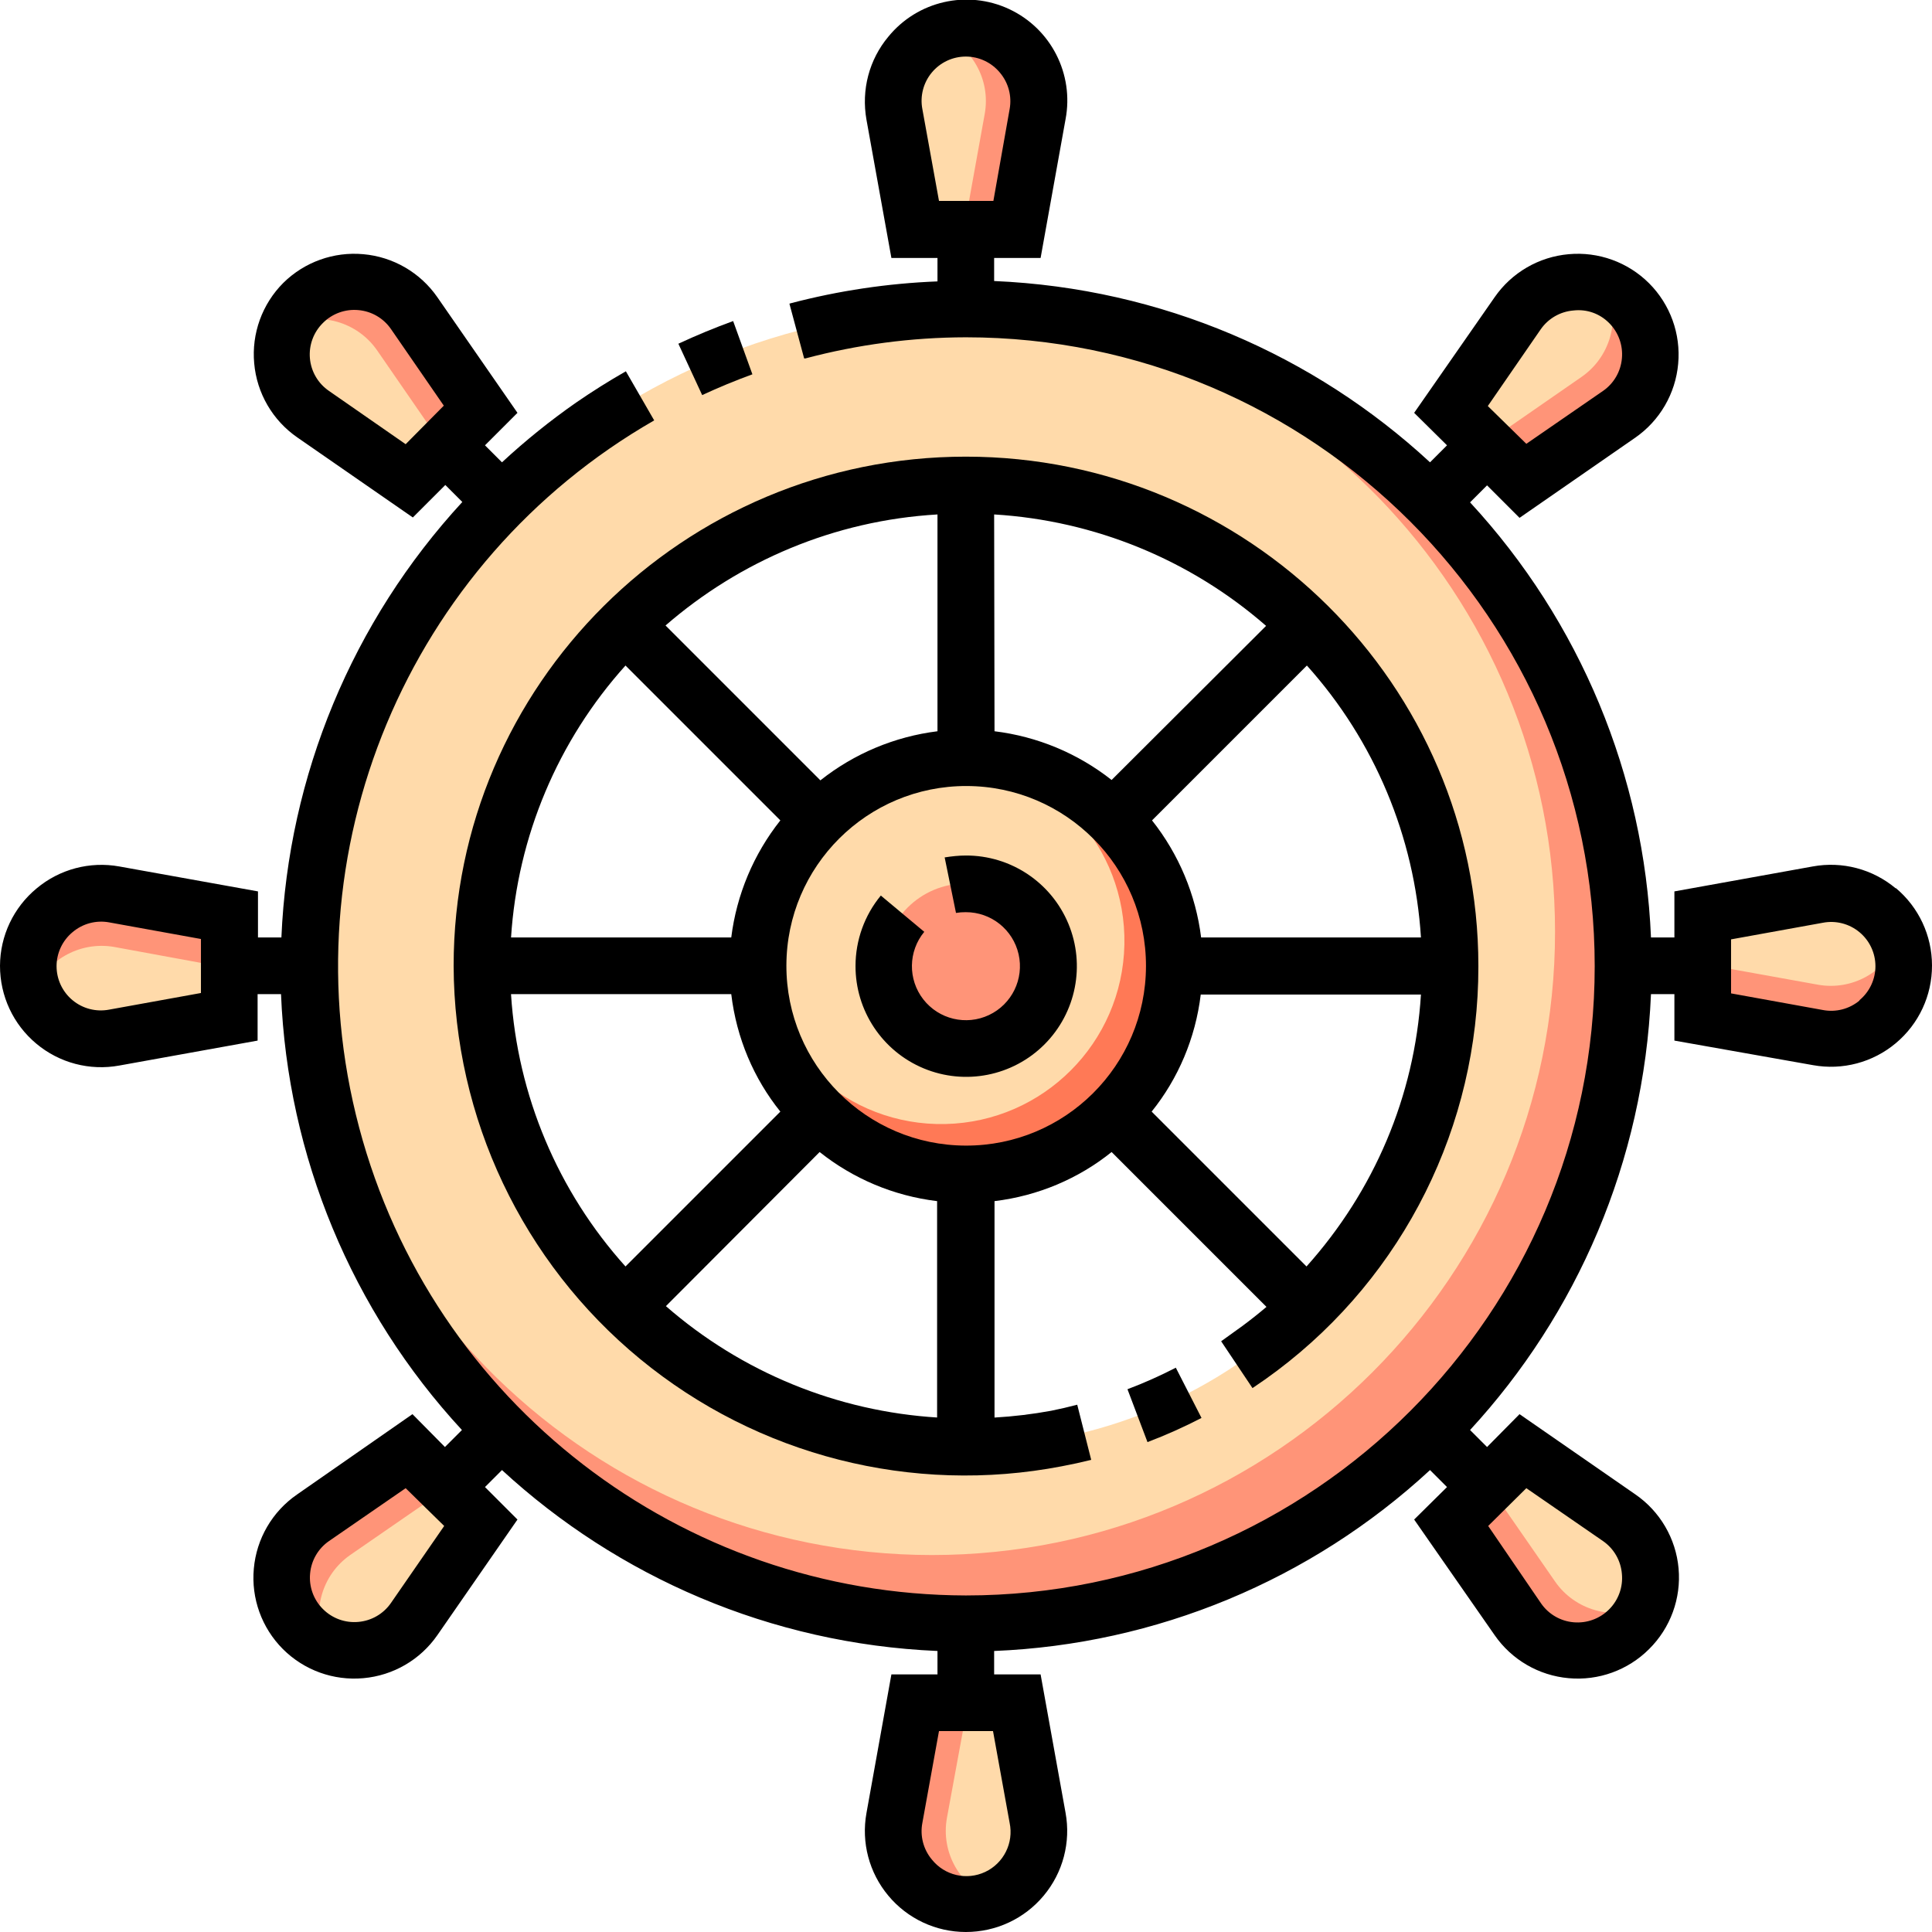
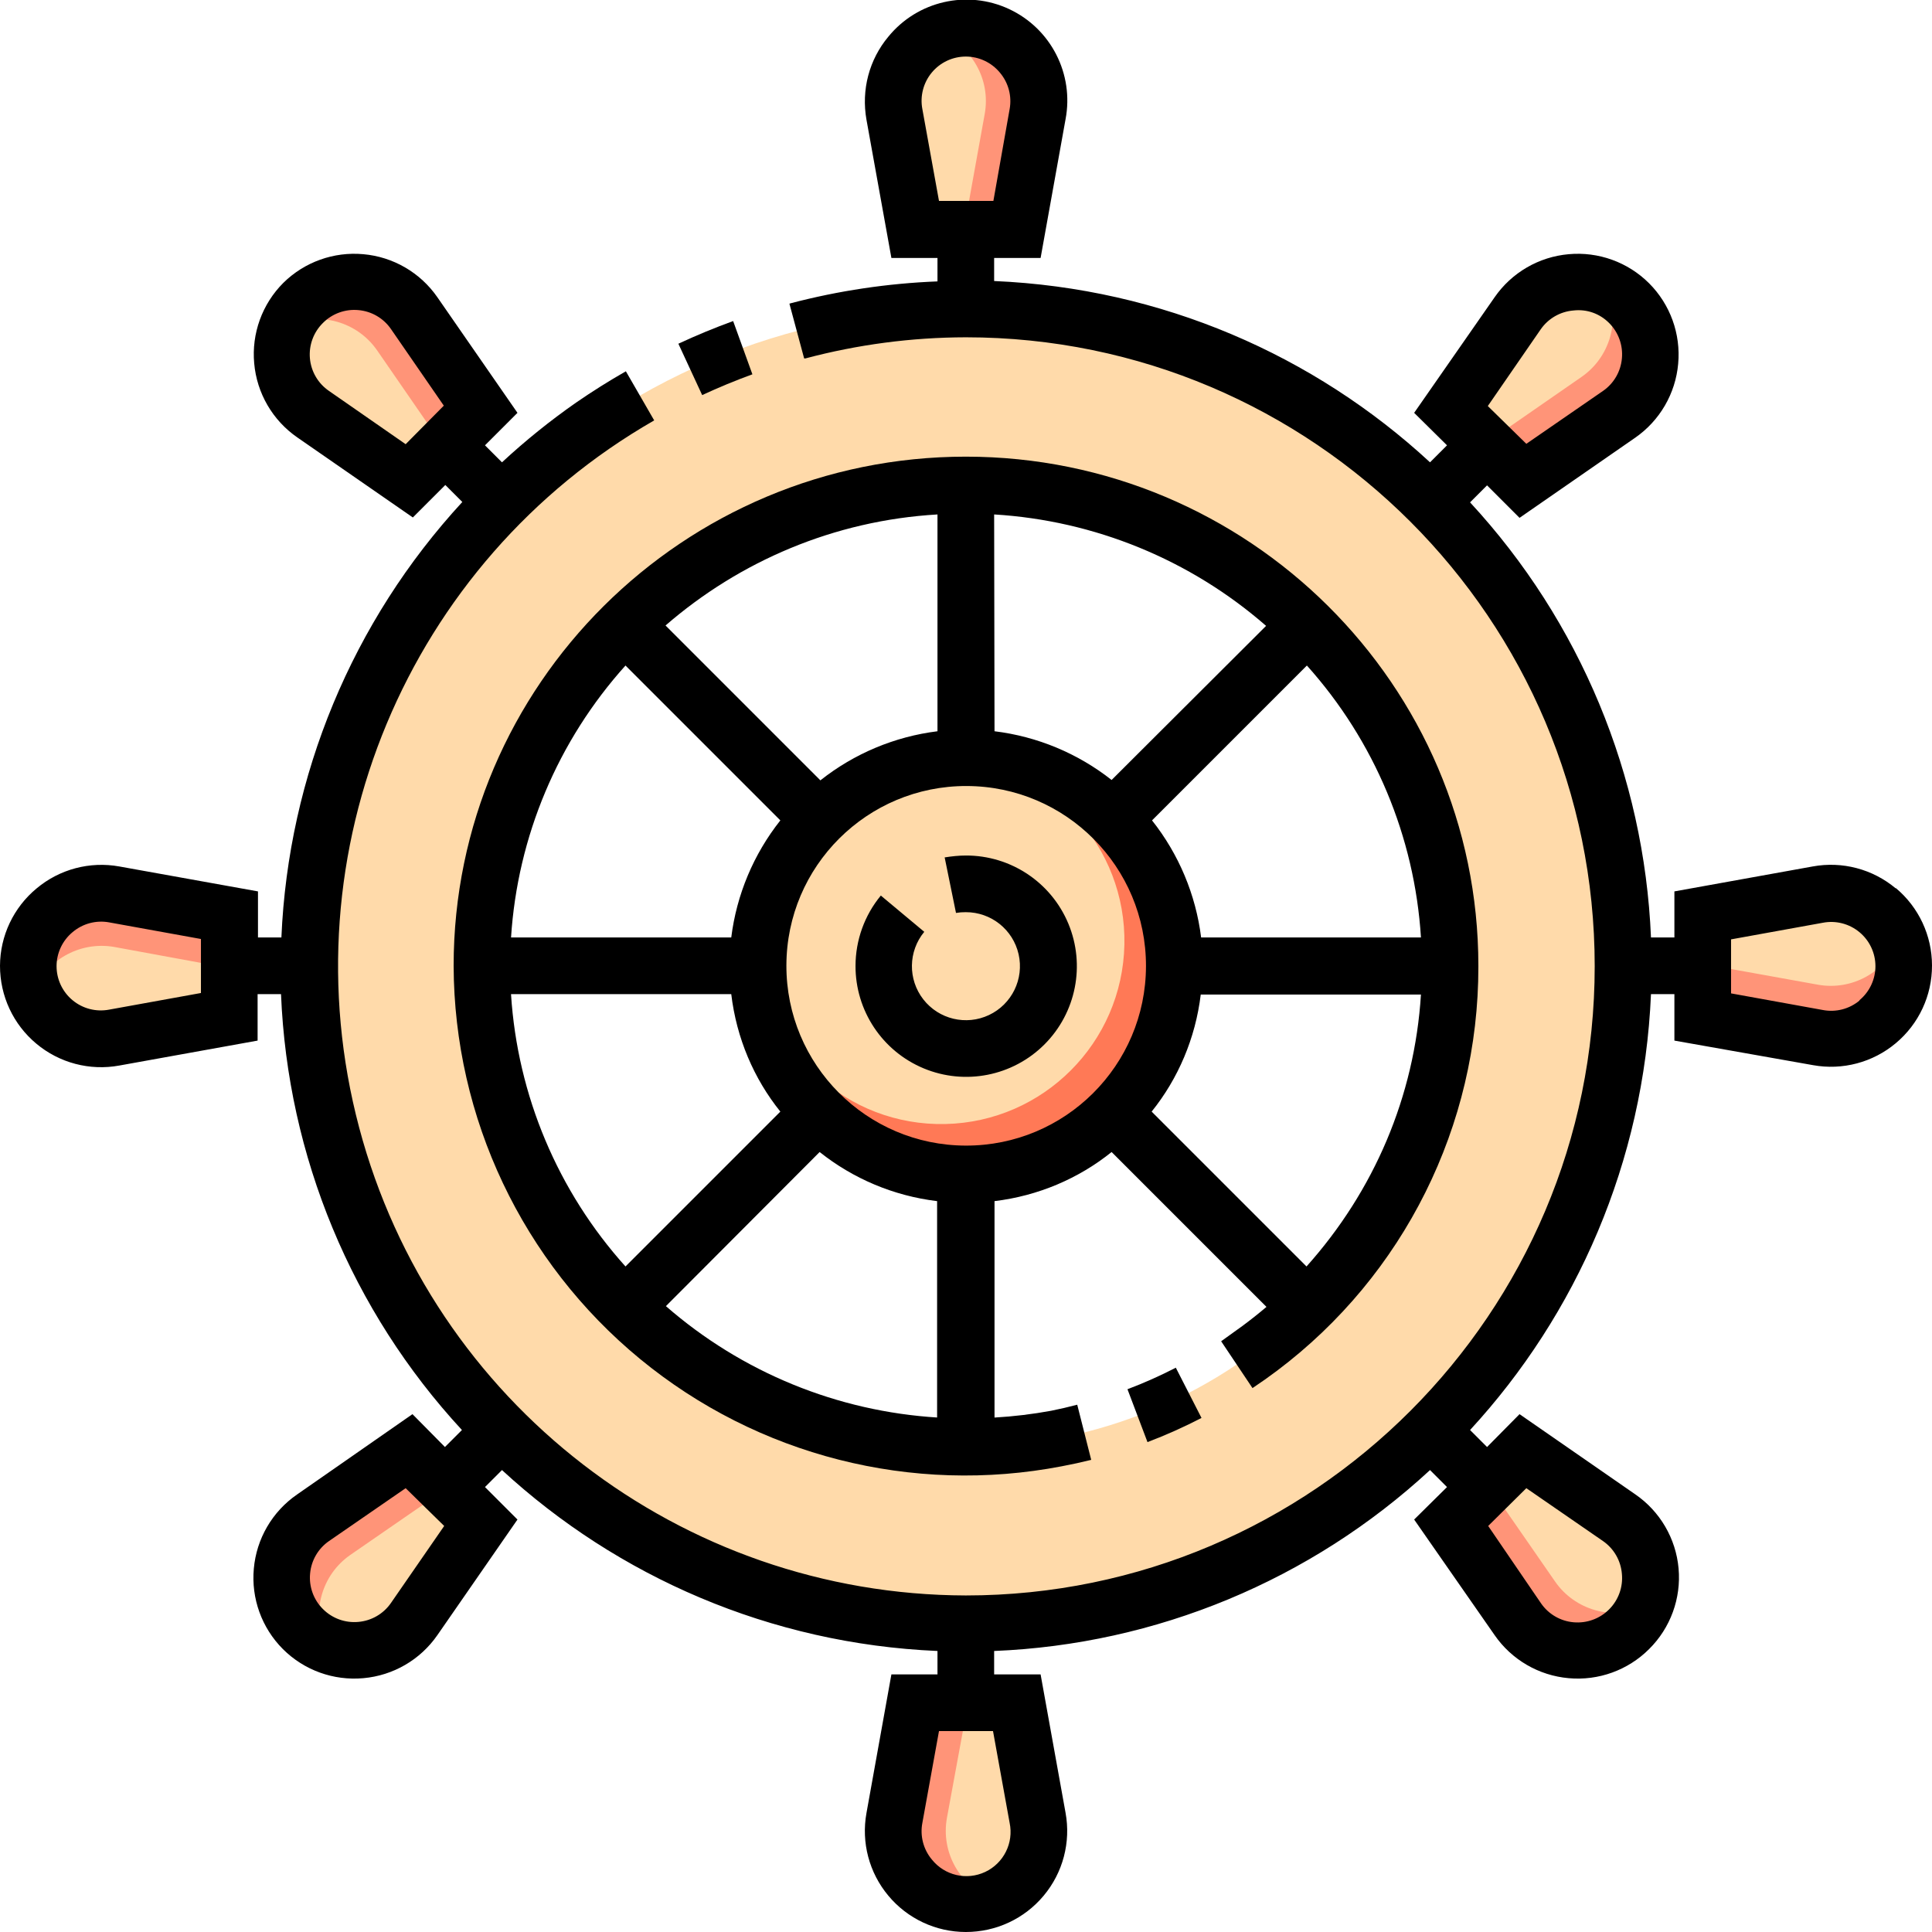
<svg xmlns="http://www.w3.org/2000/svg" height="512" viewBox="0 0 511.5 511.5" width="512">
  <path d="M269.2 60.7h-27l-5.4-30.5a19.3 19.3 0 1137.9 0z" fill="#ffdaaa" />
  <path d="M255.7 7.5c-2.4 0-4.8.5-7 1.3 8.3 3.2 13.7 12 12 21.4l-5.5 30.5h14l5.5-30.5c2.1-11.8-7-22.7-19-22.7z" fill="#ff9478" />
  <path d="M127.3 108.3l-19 19-25.5-17.6a19.3 19.3 0 1126.9-26.9z" fill="#ffdaaa" />
  <path d="M80.2 80.2a19.2 19.2 0 00-4 5.9 19.3 19.3 0 0123.6 6.6l17.6 25.5 10-10-17.7-25.4a19.3 19.3 0 00-29.5-2.6z" fill="#ff9478" />
  <path d="M60.7 242.3v26.9l-30.5 5.5a19.3 19.3 0 110-38z" fill="#ffdaaa" />
  <path d="M7.5 255.7c0 2.5.5 4.9 1.3 7 3.2-8.2 12-13.6 21.4-12l30.5 5.6v-14l-30.5-5.5a19.3 19.3 0 00-22.7 19z" fill="#ff9478" />
  <path d="M108.3 384.2l19 19-17.6 25.4a19.3 19.3 0 11-26.9-26.8z" fill="#ffdaaa" />
  <path d="M80.2 431.3a19.2 19.2 0 005.9 4 19.3 19.3 0 016.6-23.6l25.5-17.6-10-10-25.4 17.7a19.3 19.3 0 00-2.6 29.5z" fill="#ff9478" />
  <path d="M242.3 450.8h26.9l5.5 30.5a19.3 19.3 0 11-38 0z" fill="#ffdaaa" />
  <path d="M255.7 504c2.5 0 4.9-.5 7-1.3a19.3 19.3 0 01-12-21.4l5.6-30.5h-14l-5.5 30.5a19.3 19.3 0 0019 22.7z" fill="#ff9478" />
  <path d="M384.2 403.2l19-19 25.4 17.6a19.3 19.3 0 11-26.8 26.8z" fill="#ffdaaa" />
  <path d="M431.3 431.3a19.2 19.2 0 004-5.9 19.3 19.3 0 01-23.6-6.7l-17.6-25.4-10 9.9 17.7 25.4c6.9 9.9 21 11.2 29.5 2.7z" fill="#ff9478" />
  <path d="M450.8 269.2v-27l30.5-5.4a19.3 19.3 0 110 37.9z" fill="#ffdaaa" />
  <path d="M504 255.7c0-2.4-.5-4.8-1.3-7a19.3 19.3 0 01-21.4 12l-30.5-5.5v14l30.5 5.5c11.8 2.1 22.7-7 22.7-19z" fill="#ff9478" />
  <path d="M403.2 127.3l-19-19 17.6-25.5a19.3 19.3 0 1126.8 26.9z" fill="#ffdaaa" />
  <path d="M431.3 80.2a19.2 19.2 0 00-5.9-4 19.3 19.3 0 01-6.7 23.6l-25.4 17.6 9.9 10 25.4-17.7c9.9-6.9 11.2-21 2.7-29.5z" fill="#ff9478" />
  <circle cx="255.7" cy="255.7" fill="#ffdaaa" r="55.1" />
  <path d="M255.7 200.7h-3.4a48.5 48.5 0 11-51.5 51.6 55.5 55.5 0 00-.1 3.4 55 55 0 1055-55z" fill="#ff7956" />
  <path d="M255.7 429.8c-96 0-174-78.1-174-174s78-174 174-174 174 78 174 174-78 174-174 174zm0-301.4c-70.6 0-128.1 57.1-128.1 127.3S185 383.1 255.7 383.1 384 325.9 384 255.7s-57.5-127.3-128.2-127.3z" fill="#ffdaaa" />
-   <g fill="#ff9478">
-     <path d="M255.7 81.7h-4.5c88.9 2.4 160.5 75.5 160.5 165 0 91-74 165-165 165a165.2 165.2 0 01-165-160.5v4.5c0 96 78 174 174 174s174-78 174-174-78-174-174-174z" />
-     <circle cx="255.7" cy="255.7" r="21.8" />
-   </g>
  <path d="M255.7 226.5c-1.8 0-3.7.2-5.6.5l3 14.7a14.4 14.4 0 012.6-.2 14.3 14.3 0 11-11 5.2l-11.5-9.6a29.3 29.3 0 00-6.7 18.6 29.3 29.3 0 1029.2-29.2z" />
  <path d="M501.9 235.2a26.7 26.7 0 00-22-5.8l-36.6 6.6v12.2h-6.2A180.8 180.8 0 00389.2 133l4.5-4.5 8.6 8.6 30.6-21.2a26.7 26.7 0 0011.4-19.6 26.7 26.7 0 00-7.7-21.3 26.7 26.7 0 00-21.3-7.7 26.7 26.7 0 00-19.6 11.4l-21.3 30.6 8.7 8.6-4.5 4.5c-30.6-28.3-71-46.1-115.4-48v-6.1h12.3l6.6-36.7a26.7 26.7 0 00-46.9-21.9c-5.1 6.1-7.2 14.1-5.8 22l6.6 36.6h12.2v6.2a181 181 0 00-38.9 5.8l-.3.1 3.9 14.5h.3a166.5 166.5 0 0142.5-5.6c91.9 0 166.5 74.7 166.5 166.5s-74.6 166.6-166.5 166.6a166.6 166.6 0 01-82.5-311.1l-7.5-13a183.3 183.3 0 00-13.2 8.3 182.4 182.4 0 00-19.6 15.8l-4.5-4.5 8.6-8.6-21.2-30.6a26.7 26.7 0 00-19.6-11.4A26.7 26.7 0 0075 74.9a26.7 26.7 0 00-7.7 21.3 26.7 26.7 0 0011.4 19.6l30.6 21.2 8.6-8.6 4.5 4.5a181.6 181.6 0 00-47.9 115.3h-6.2V236l-36.7-6.6a26.7 26.7 0 00-21.9 5.8A26.7 26.7 0 000 255.7c0 8 3.5 15.5 9.6 20.6a26.7 26.7 0 0022 5.8l36.6-6.6v-12.3h6.2a180.8 180.8 0 0047.9 115.4l-4.5 4.5-8.6-8.7-30.6 21.3a26.7 26.7 0 00-11.4 19.6 26.7 26.7 0 007.7 21.3 26.7 26.7 0 0021.3 7.7 26.7 26.7 0 0019.6-11.4l21.2-30.6-8.6-8.6 4.5-4.5c30.6 28.2 71 46 115.3 47.9v6.2H236l-6.6 36.7a26.7 26.7 0 005.8 21.9 26.7 26.7 0 0020.5 9.6c8 0 15.5-3.5 20.6-9.6a26.7 26.7 0 005.8-22l-6.6-36.6h-12.3v-6.2a180.8 180.8 0 00115.4-47.9l4.5 4.5-8.7 8.6 21.3 30.6a26.7 26.7 0 0019.6 11.4 26.7 26.7 0 0021.3-7.7 26.7 26.7 0 00-3.7-41l-30.6-21.2-8.6 8.7-4.5-4.5c28.2-30.6 46-71 47.9-115.4h6.2v12.3L480 282a26.7 26.7 0 0021.9-5.8 26.7 26.7 0 009.6-20.6 26.7 26.7 0 00-9.6-20.5zm-94-148a11.7 11.7 0 018.7-5c3.5-.4 6.9.8 9.4 3.3a11.7 11.7 0 013.4 9.4 11.7 11.7 0 01-5 8.6l-20.3 14-10.2-10zm-159.3-34l-4.4-24.3a11.7 11.7 0 012.5-9.7 11.7 11.7 0 0118 0 11.7 11.7 0 012.6 9.7L263 53.2zm-141.2 64.4l-20.3-14.1a11.7 11.7 0 01-1.6-18 11.7 11.7 0 019.4-3.4 11.7 11.7 0 018.6 5l14 20.3zM53.2 262.9l-24.3 4.4a11.7 11.7 0 01-9.7-2.5 11.7 11.7 0 010-18 11.7 11.7 0 019.7-2.6l24.3 4.4zm50.3 161.5a11.7 11.7 0 01-8.6 5 11.7 11.7 0 01-9.4-3.4 11.7 11.7 0 01-3.4-9.4 11.7 11.7 0 015-8.6l20.3-14 10.2 10zm163.8 58.2a11.7 11.7 0 01-20.6 9.7 11.7 11.7 0 01-2.5-9.7l4.4-24.3h14.3zM404.1 394l20.3 14a11.7 11.7 0 015 8.7 11.7 11.7 0 01-3.4 9.4 11.8 11.8 0 01-9.4 3.4 11.7 11.7 0 01-8.6-5L394 404zm88.2-129.1a11.7 11.7 0 01-9.7 2.5l-24.3-4.4v-14.3l24.3-4.4a11.7 11.7 0 019.7 2.5 11.7 11.7 0 010 18z" />
  <path d="M391.4 255.7c0-74.3-60.9-134.8-135.7-134.8-74.8 0-135.6 60.5-135.6 134.8a135.4 135.4 0 00161 132.5 135.7 135.7 0 007.8-1.7l-3.7-14.6a120.4 120.4 0 01-6.9 1.6 121.3 121.3 0 01-15 1.8V318c11.6-1.4 22.3-6 31-13l41 41a124.6 124.6 0 01-6.3 5l-5.7 4.1 8.3 12.4a137.2 137.2 0 006.5-4.6 133.7 133.7 0 0053.3-107zm-15.3-7.5H318a62.3 62.3 0 00-13-31l41-41a119 119 0 0130.2 72zm-112.9-112a120.6 120.6 0 0172 29.5l-40.9 40.8a62.3 62.3 0 00-31-12.9zm-15 0v57.4a62.3 62.3 0 00-31 13l-41-41c19.6-17 44.6-27.8 72-29.4zm-82.6 40l41 41a62.3 62.3 0 00-13 31h-58.3a119 119 0 0130.3-72zm-30.3 87h58.3c1.4 11.7 6 22.4 13 31.1l-41 41a119 119 0 01-30.3-72zm113 112.1a120.6 120.6 0 01-72-29.5L217 305c8.8 7 19.5 11.6 31.1 13v57.4zm7.4-72a47.6 47.6 0 11.2-95.2 47.6 47.6 0 01-.2 95.2zm49.2-9c7-8.7 11.6-19.4 13-31h58.3c-1.7 27-12.4 52-30.3 72z" />
  <path d="M303.8 381.8a135.6 135.6 0 0014.3-6.4l-6.8-13.3a120.7 120.7 0 01-12.8 5.7zM199.2 99.1L194.1 85a181.6 181.6 0 00-14.5 6l6.3 13.6a166.9 166.9 0 0113.3-5.5z" />
</svg>
